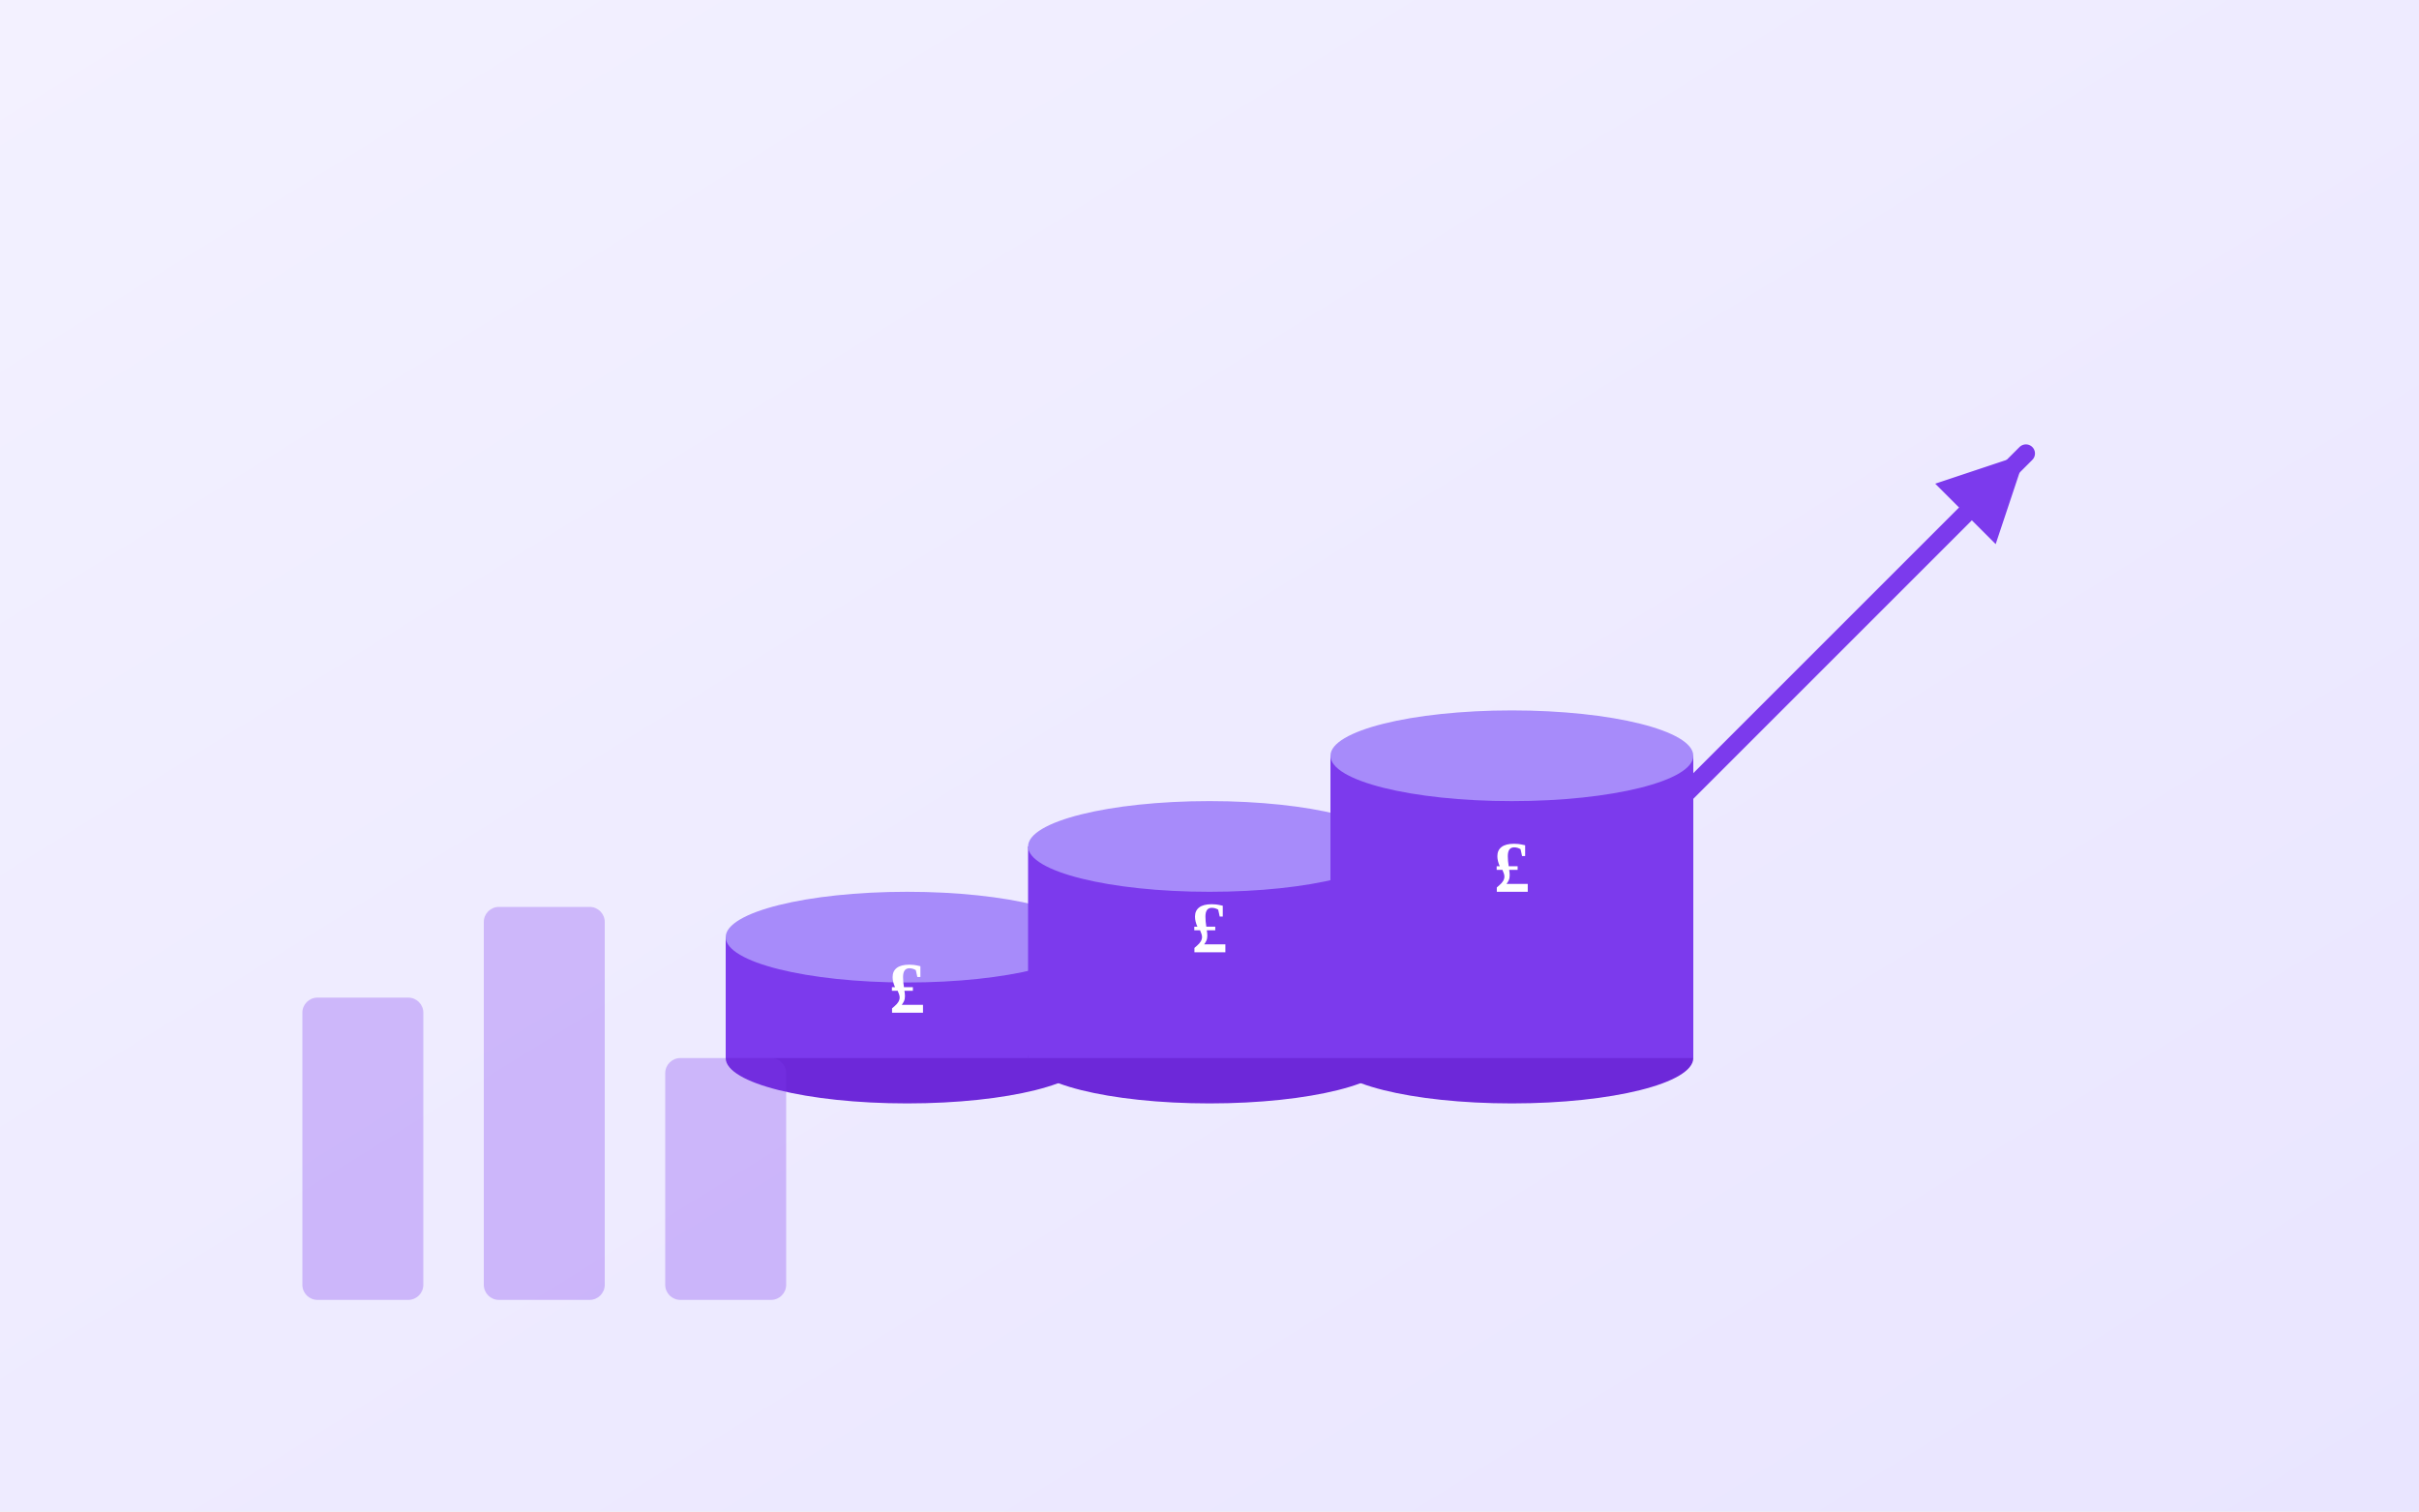
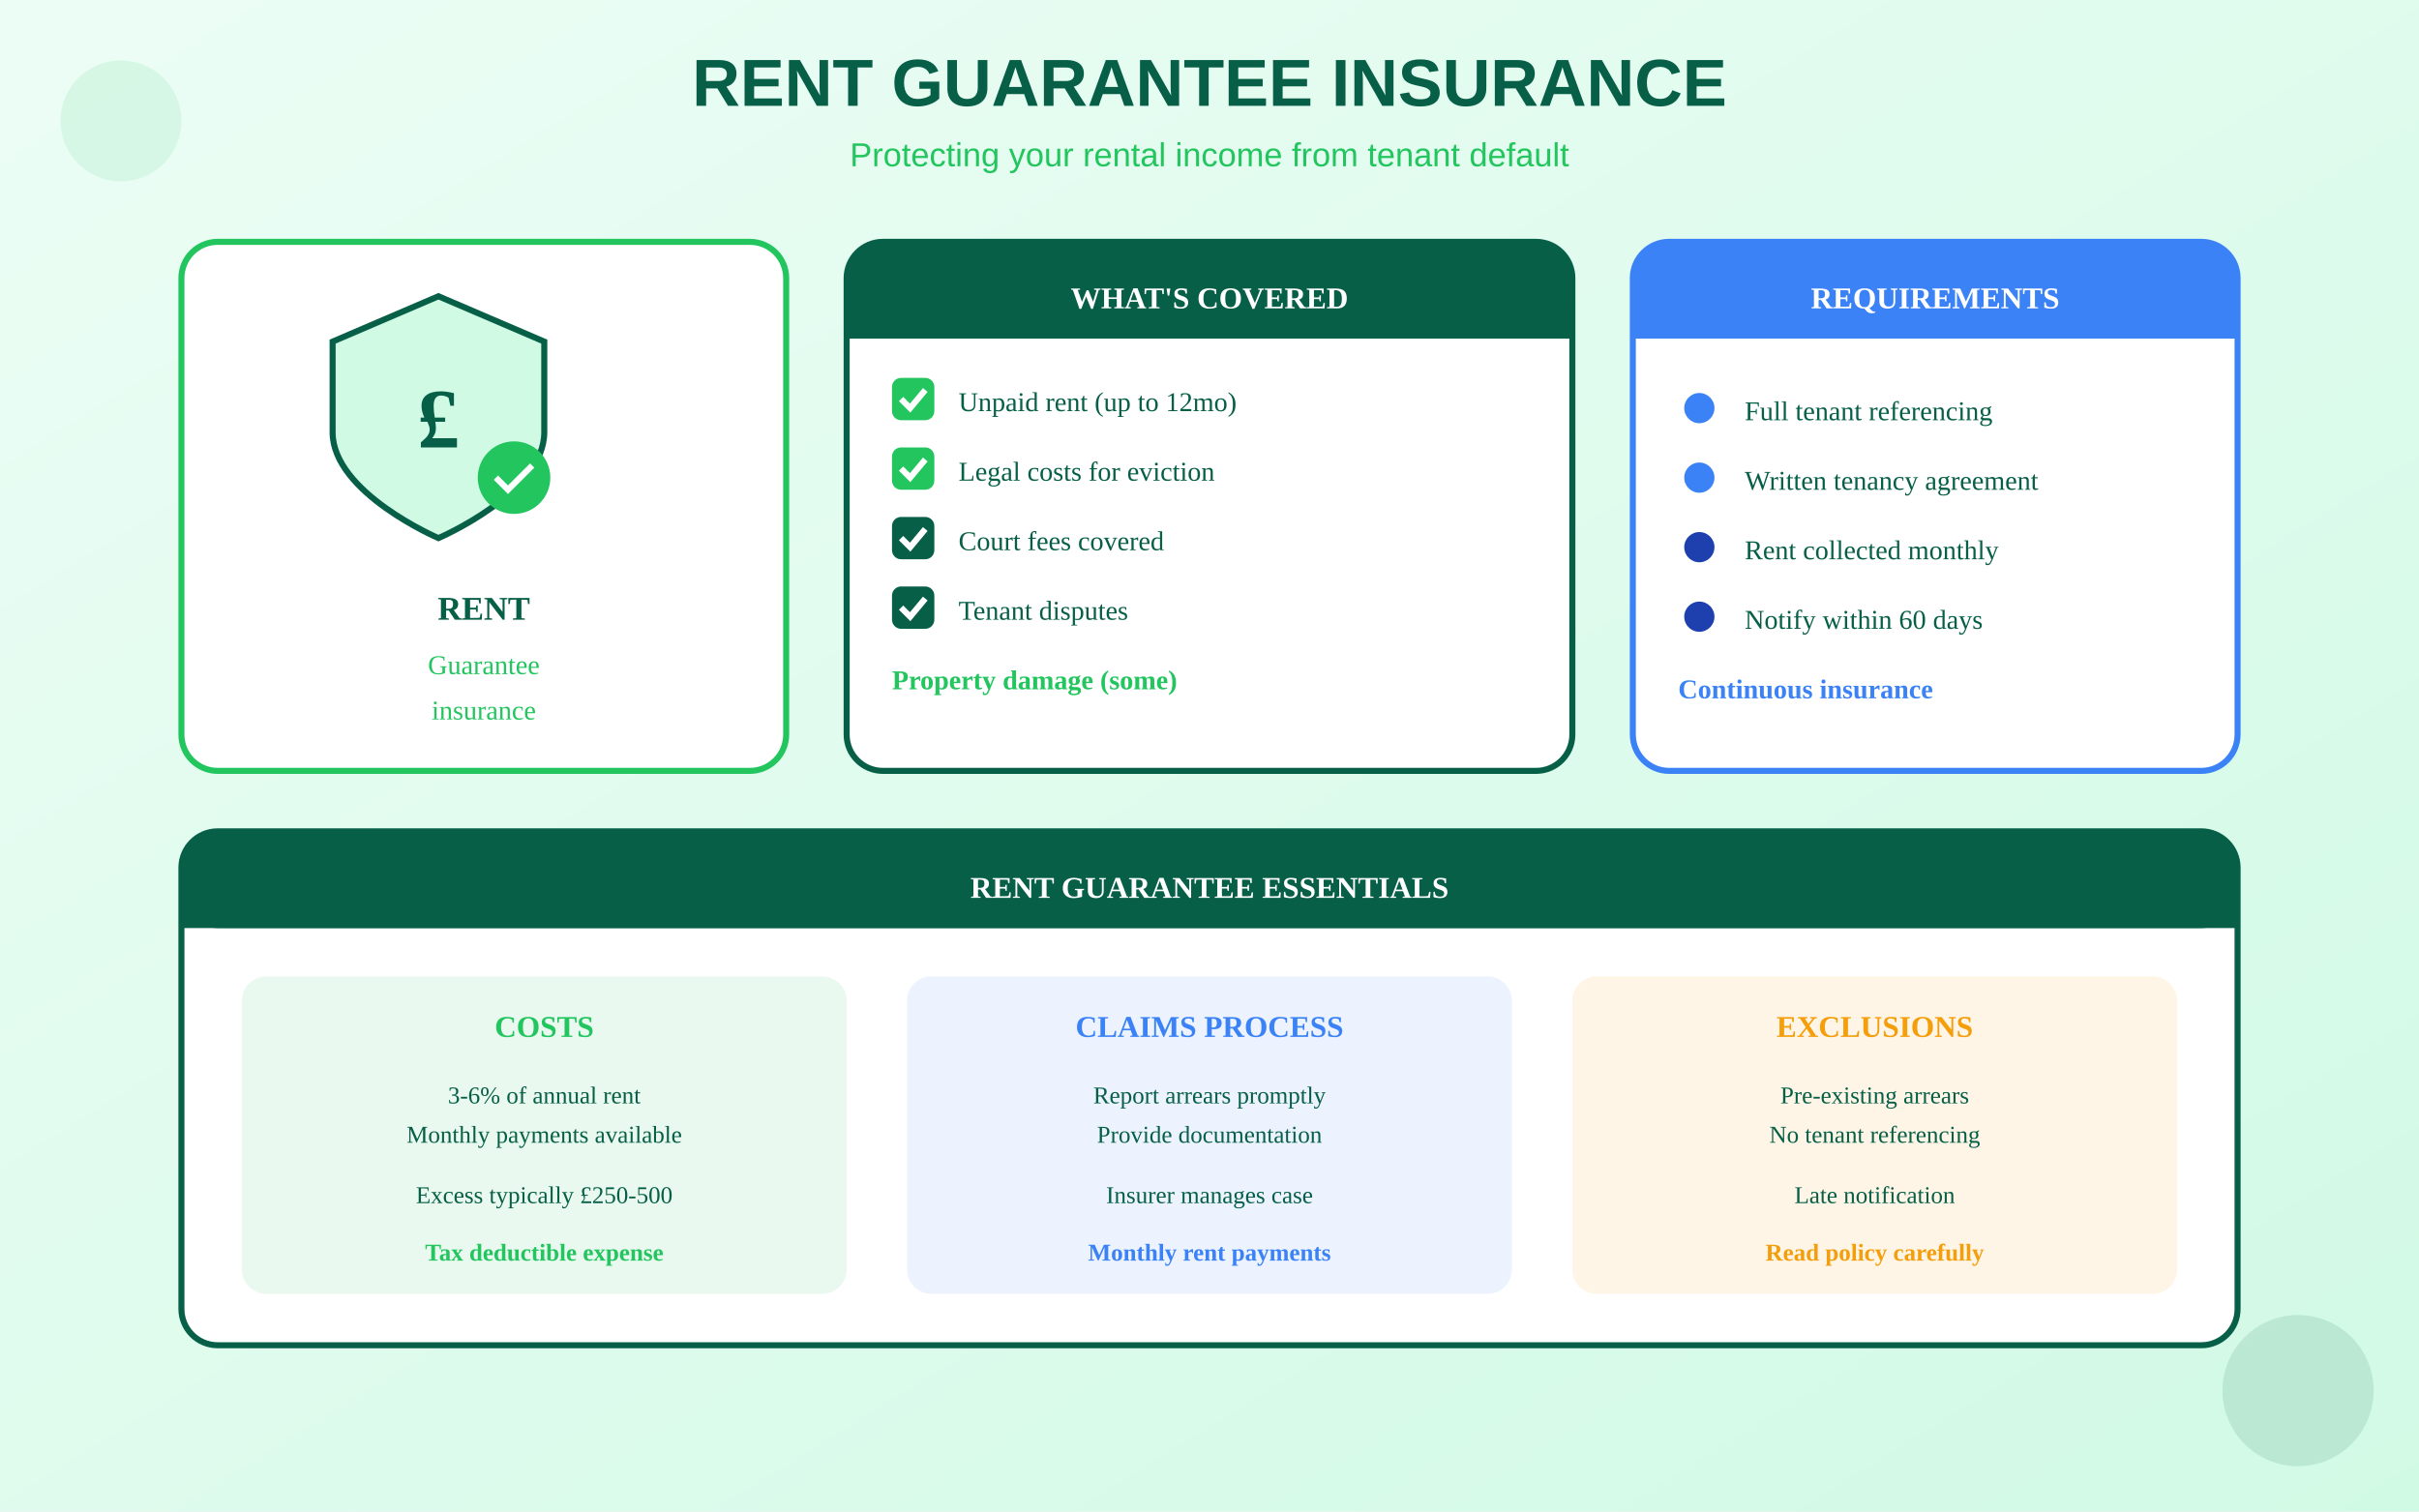
<svg xmlns="http://www.w3.org/2000/svg" viewBox="0 0 800 500">
  <defs>
    <linearGradient id="bgGrad" x1="0%" y1="0%" x2="100%" y2="100%">
-       <stop offset="0%" style="stop-color:#F3F1FF" />
-       <stop offset="100%" style="stop-color:#E9E5FF" />
+       <stop offset="0%" style="stop-color:#ECFDF5" />
+       <stop offset="100%" style="stop-color:#D1FAE5" />
    </linearGradient>
  </defs>
  <rect width="800" height="500" fill="url(#bgGrad)" />
-   <g transform="translate(300, 150)">
-     <ellipse cx="0" cy="200" rx="60" ry="15" fill="#6D28D9" />
-     <rect x="-60" y="160" width="120" height="40" fill="#7C3AED" />
-     <ellipse cx="0" cy="160" rx="60" ry="15" fill="#A78BFA" />
-     <text x="0" y="185" text-anchor="middle" fill="white" font-size="24" font-weight="bold">£</text>
-     <ellipse cx="100" cy="200" rx="60" ry="15" fill="#6D28D9" />
-     <rect x="40" y="130" width="120" height="70" fill="#7C3AED" />
-     <ellipse cx="100" cy="130" rx="60" ry="15" fill="#A78BFA" />
-     <text x="100" y="165" text-anchor="middle" fill="white" font-size="24" font-weight="bold">£</text>
-     <ellipse cx="200" cy="200" rx="60" ry="15" fill="#6D28D9" />
-     <rect x="140" y="100" width="120" height="100" fill="#7C3AED" />
-     <ellipse cx="200" cy="100" rx="60" ry="15" fill="#A78BFA" />
-     <text x="200" y="145" text-anchor="middle" fill="white" font-size="24" font-weight="bold">£</text>
+   <text x="400" y="35" text-anchor="middle" fill="#065F46" font-size="22" font-weight="bold" font-family="Arial">RENT GUARANTEE INSURANCE</text>
+   <text x="400" y="55" text-anchor="middle" fill="#22C55E" font-size="11" font-family="Arial">Protecting your rental income from tenant default</text>
+   <g transform="translate(60, 80)">
+     <rect x="0" y="0" width="200" height="175" rx="12" fill="white" stroke="#22C55E" stroke-width="2" />
+     <g transform="translate(25, 8)">
+       <path d="M60 10 L95 25 L95 55 C95 75 60 90 60 90 C60 90 25 75 25 55 L25 25 Z" fill="#D1FAE5" stroke="#065F46" stroke-width="2" />
+       <text x="60" y="60" text-anchor="middle" fill="#065F46" font-size="28" font-weight="bold">£</text>
+       <circle cx="85" cy="70" r="12" fill="#22C55E" />
+       <path d="M79 70 L83 74 L91 66" stroke="white" stroke-width="2" fill="none" />
+     </g>
+     <text x="100" y="125" text-anchor="middle" fill="#065F46" font-size="11" font-weight="bold">RENT</text>
+     <text x="100" y="143" text-anchor="middle" fill="#22C55E" font-size="9">Guarantee</text>
+     <text x="100" y="158" text-anchor="middle" fill="#22C55E" font-size="9">insurance</text>
  </g>
-   <g transform="translate(550, 120)">
-     <line x1="0" y1="150" x2="120" y2="30" stroke="#7C3AED" stroke-width="6" stroke-linecap="round" />
-     <polygon points="120,30 90,40 110,60" fill="#7C3AED" />
+   <g transform="translate(280, 80)">
+     <rect x="0" y="0" width="240" height="175" rx="12" fill="white" stroke="#065F46" stroke-width="2" />
+     <rect x="0" y="0" width="240" height="32" rx="12" fill="#065F46" />
+     <rect x="0" y="20" width="240" height="12" fill="#065F46" />
+     <text x="120" y="22" text-anchor="middle" fill="white" font-size="10" font-weight="bold">WHAT'S COVERED</text>
+     <g transform="translate(15, 45)">
+       <rect x="0" y="0" width="14" height="14" rx="3" fill="#22C55E" />
+       <path d="M3 7 L6 10 L11 4" stroke="white" stroke-width="2" fill="none" />
+       <text x="22" y="11" fill="#065F46" font-size="9">Unpaid rent (up to 12mo)</text>
+     </g>
+     <g transform="translate(15, 68)">
+       <rect x="0" y="0" width="14" height="14" rx="3" fill="#22C55E" />
+       <path d="M3 7 L6 10 L11 4" stroke="white" stroke-width="2" fill="none" />
+       <text x="22" y="11" fill="#065F46" font-size="9">Legal costs for eviction</text>
+     </g>
+     <g transform="translate(15, 91)">
+       <rect x="0" y="0" width="14" height="14" rx="3" fill="#065F46" />
+       <path d="M3 7 L6 10 L11 4" stroke="white" stroke-width="2" fill="none" />
+       <text x="22" y="11" fill="#065F46" font-size="9">Court fees covered</text>
+     </g>
+     <g transform="translate(15, 114)">
+       <rect x="0" y="0" width="14" height="14" rx="3" fill="#065F46" />
+       <path d="M3 7 L6 10 L11 4" stroke="white" stroke-width="2" fill="none" />
+       <text x="22" y="11" fill="#065F46" font-size="9">Tenant disputes</text>
+     </g>
+     <g transform="translate(15, 137)">
+       <text x="0" y="11" fill="#22C55E" font-size="9" font-weight="bold">Property damage (some)</text>
+     </g>
  </g>
-   <g transform="translate(100, 250)" opacity="0.3">
-     <rect x="0" y="80" width="40" height="100" rx="5" fill="#7C3AED" />
-     <rect x="60" y="50" width="40" height="130" rx="5" fill="#7C3AED" />
-     <rect x="120" y="100" width="40" height="80" rx="5" fill="#7C3AED" />
+   <g transform="translate(540, 80)">
+     <rect x="0" y="0" width="200" height="175" rx="12" fill="white" stroke="#3B82F6" stroke-width="2" />
+     <rect x="0" y="0" width="200" height="32" rx="12" fill="#3B82F6" />
+     <rect x="0" y="20" width="200" height="12" fill="#3B82F6" />
+     <text x="100" y="22" text-anchor="middle" fill="white" font-size="10" font-weight="bold">REQUIREMENTS</text>
+     <g transform="translate(15, 48)">
+       <circle cx="7" cy="7" r="5" fill="#3B82F6" />
+       <text x="22" y="11" fill="#065F46" font-size="9">Full tenant referencing</text>
+     </g>
+     <g transform="translate(15, 71)">
+       <circle cx="7" cy="7" r="5" fill="#3B82F6" />
+       <text x="22" y="11" fill="#065F46" font-size="9">Written tenancy agreement</text>
+     </g>
+     <g transform="translate(15, 94)">
+       <circle cx="7" cy="7" r="5" fill="#1E40AF" />
+       <text x="22" y="11" fill="#065F46" font-size="9">Rent collected monthly</text>
+     </g>
+     <g transform="translate(15, 117)">
+       <circle cx="7" cy="7" r="5" fill="#1E40AF" />
+       <text x="22" y="11" fill="#065F46" font-size="9">Notify within 60 days</text>
+     </g>
+     <g transform="translate(15, 140)">
+       <text x="0" y="11" fill="#3B82F6" font-size="9" font-weight="bold">Continuous insurance</text>
+     </g>
  </g>
+   <g transform="translate(60, 275)">
+     <rect x="0" y="0" width="680" height="170" rx="12" fill="white" stroke="#065F46" stroke-width="2" />
+     <rect x="0" y="0" width="680" height="32" rx="12" fill="#065F46" />
+     <rect x="0" y="20" width="680" height="12" fill="#065F46" />
+     <text x="340" y="22" text-anchor="middle" fill="white" font-size="10" font-weight="bold">RENT GUARANTEE ESSENTIALS</text>
+     <g transform="translate(20, 48)">
+       <rect x="0" y="0" width="200" height="105" rx="8" fill="#22C55E" opacity="0.1" />
+       <text x="100" y="20" text-anchor="middle" fill="#22C55E" font-size="10" font-weight="bold">COSTS</text>
+       <text x="100" y="42" text-anchor="middle" fill="#065F46" font-size="8">3-6% of annual rent</text>
+       <text x="100" y="55" text-anchor="middle" fill="#065F46" font-size="8">Monthly payments available</text>
+       <text x="100" y="75" text-anchor="middle" fill="#065F46" font-size="8">Excess typically £250-500</text>
+       <text x="100" y="94" text-anchor="middle" fill="#22C55E" font-size="8" font-weight="bold">Tax deductible expense</text>
+     </g>
+     <g transform="translate(240, 48)">
+       <rect x="0" y="0" width="200" height="105" rx="8" fill="#3B82F6" opacity="0.1" />
+       <text x="100" y="20" text-anchor="middle" fill="#3B82F6" font-size="10" font-weight="bold">CLAIMS PROCESS</text>
+       <text x="100" y="42" text-anchor="middle" fill="#065F46" font-size="8">Report arrears promptly</text>
+       <text x="100" y="55" text-anchor="middle" fill="#065F46" font-size="8">Provide documentation</text>
+       <text x="100" y="75" text-anchor="middle" fill="#065F46" font-size="8">Insurer manages case</text>
+       <text x="100" y="94" text-anchor="middle" fill="#3B82F6" font-size="8" font-weight="bold">Monthly rent payments</text>
+     </g>
+     <g transform="translate(460, 48)">
+       <rect x="0" y="0" width="200" height="105" rx="8" fill="#F59E0B" opacity="0.1" />
+       <text x="100" y="20" text-anchor="middle" fill="#F59E0B" font-size="10" font-weight="bold">EXCLUSIONS</text>
+       <text x="100" y="42" text-anchor="middle" fill="#065F46" font-size="8">Pre-existing arrears</text>
+       <text x="100" y="55" text-anchor="middle" fill="#065F46" font-size="8">No tenant referencing</text>
+       <text x="100" y="75" text-anchor="middle" fill="#065F46" font-size="8">Late notification</text>
+       <text x="100" y="94" text-anchor="middle" fill="#F59E0B" font-size="8" font-weight="bold">Read policy carefully</text>
+     </g>
+   </g>
+   <circle cx="40" cy="40" r="20" fill="#22C55E" opacity="0.1" />
+   <circle cx="760" cy="460" r="25" fill="#065F46" opacity="0.12" />
</svg>
